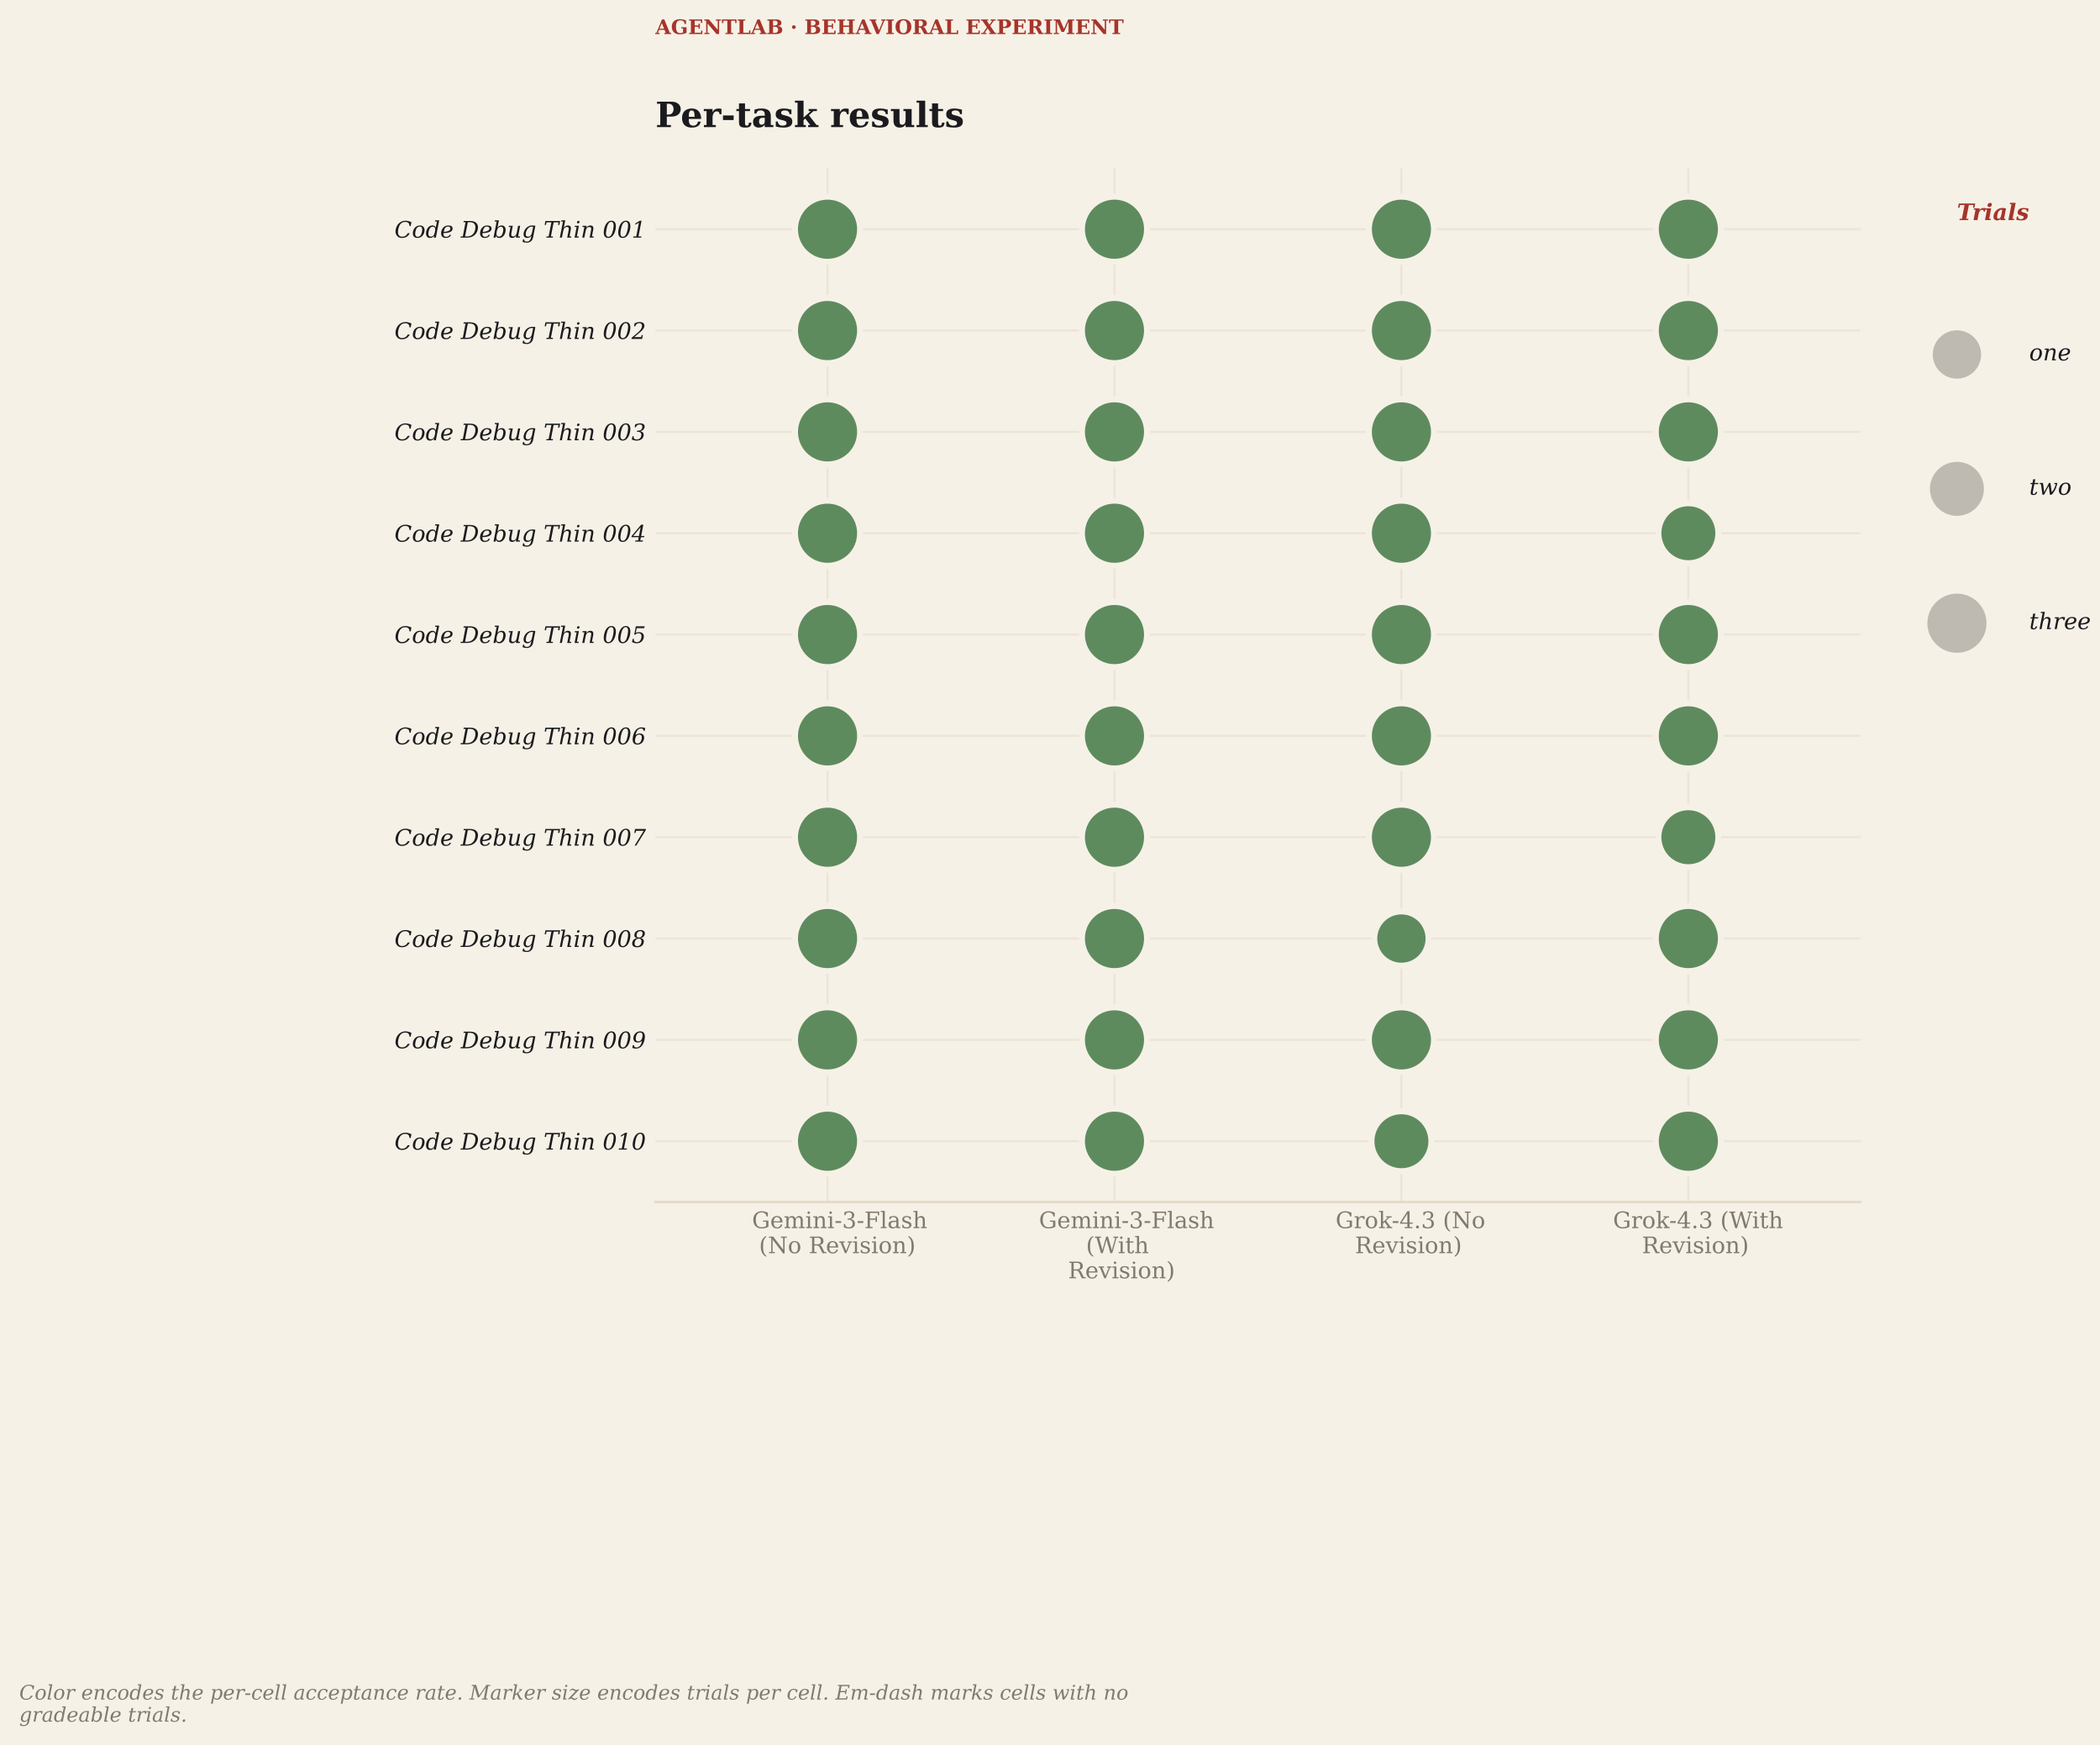
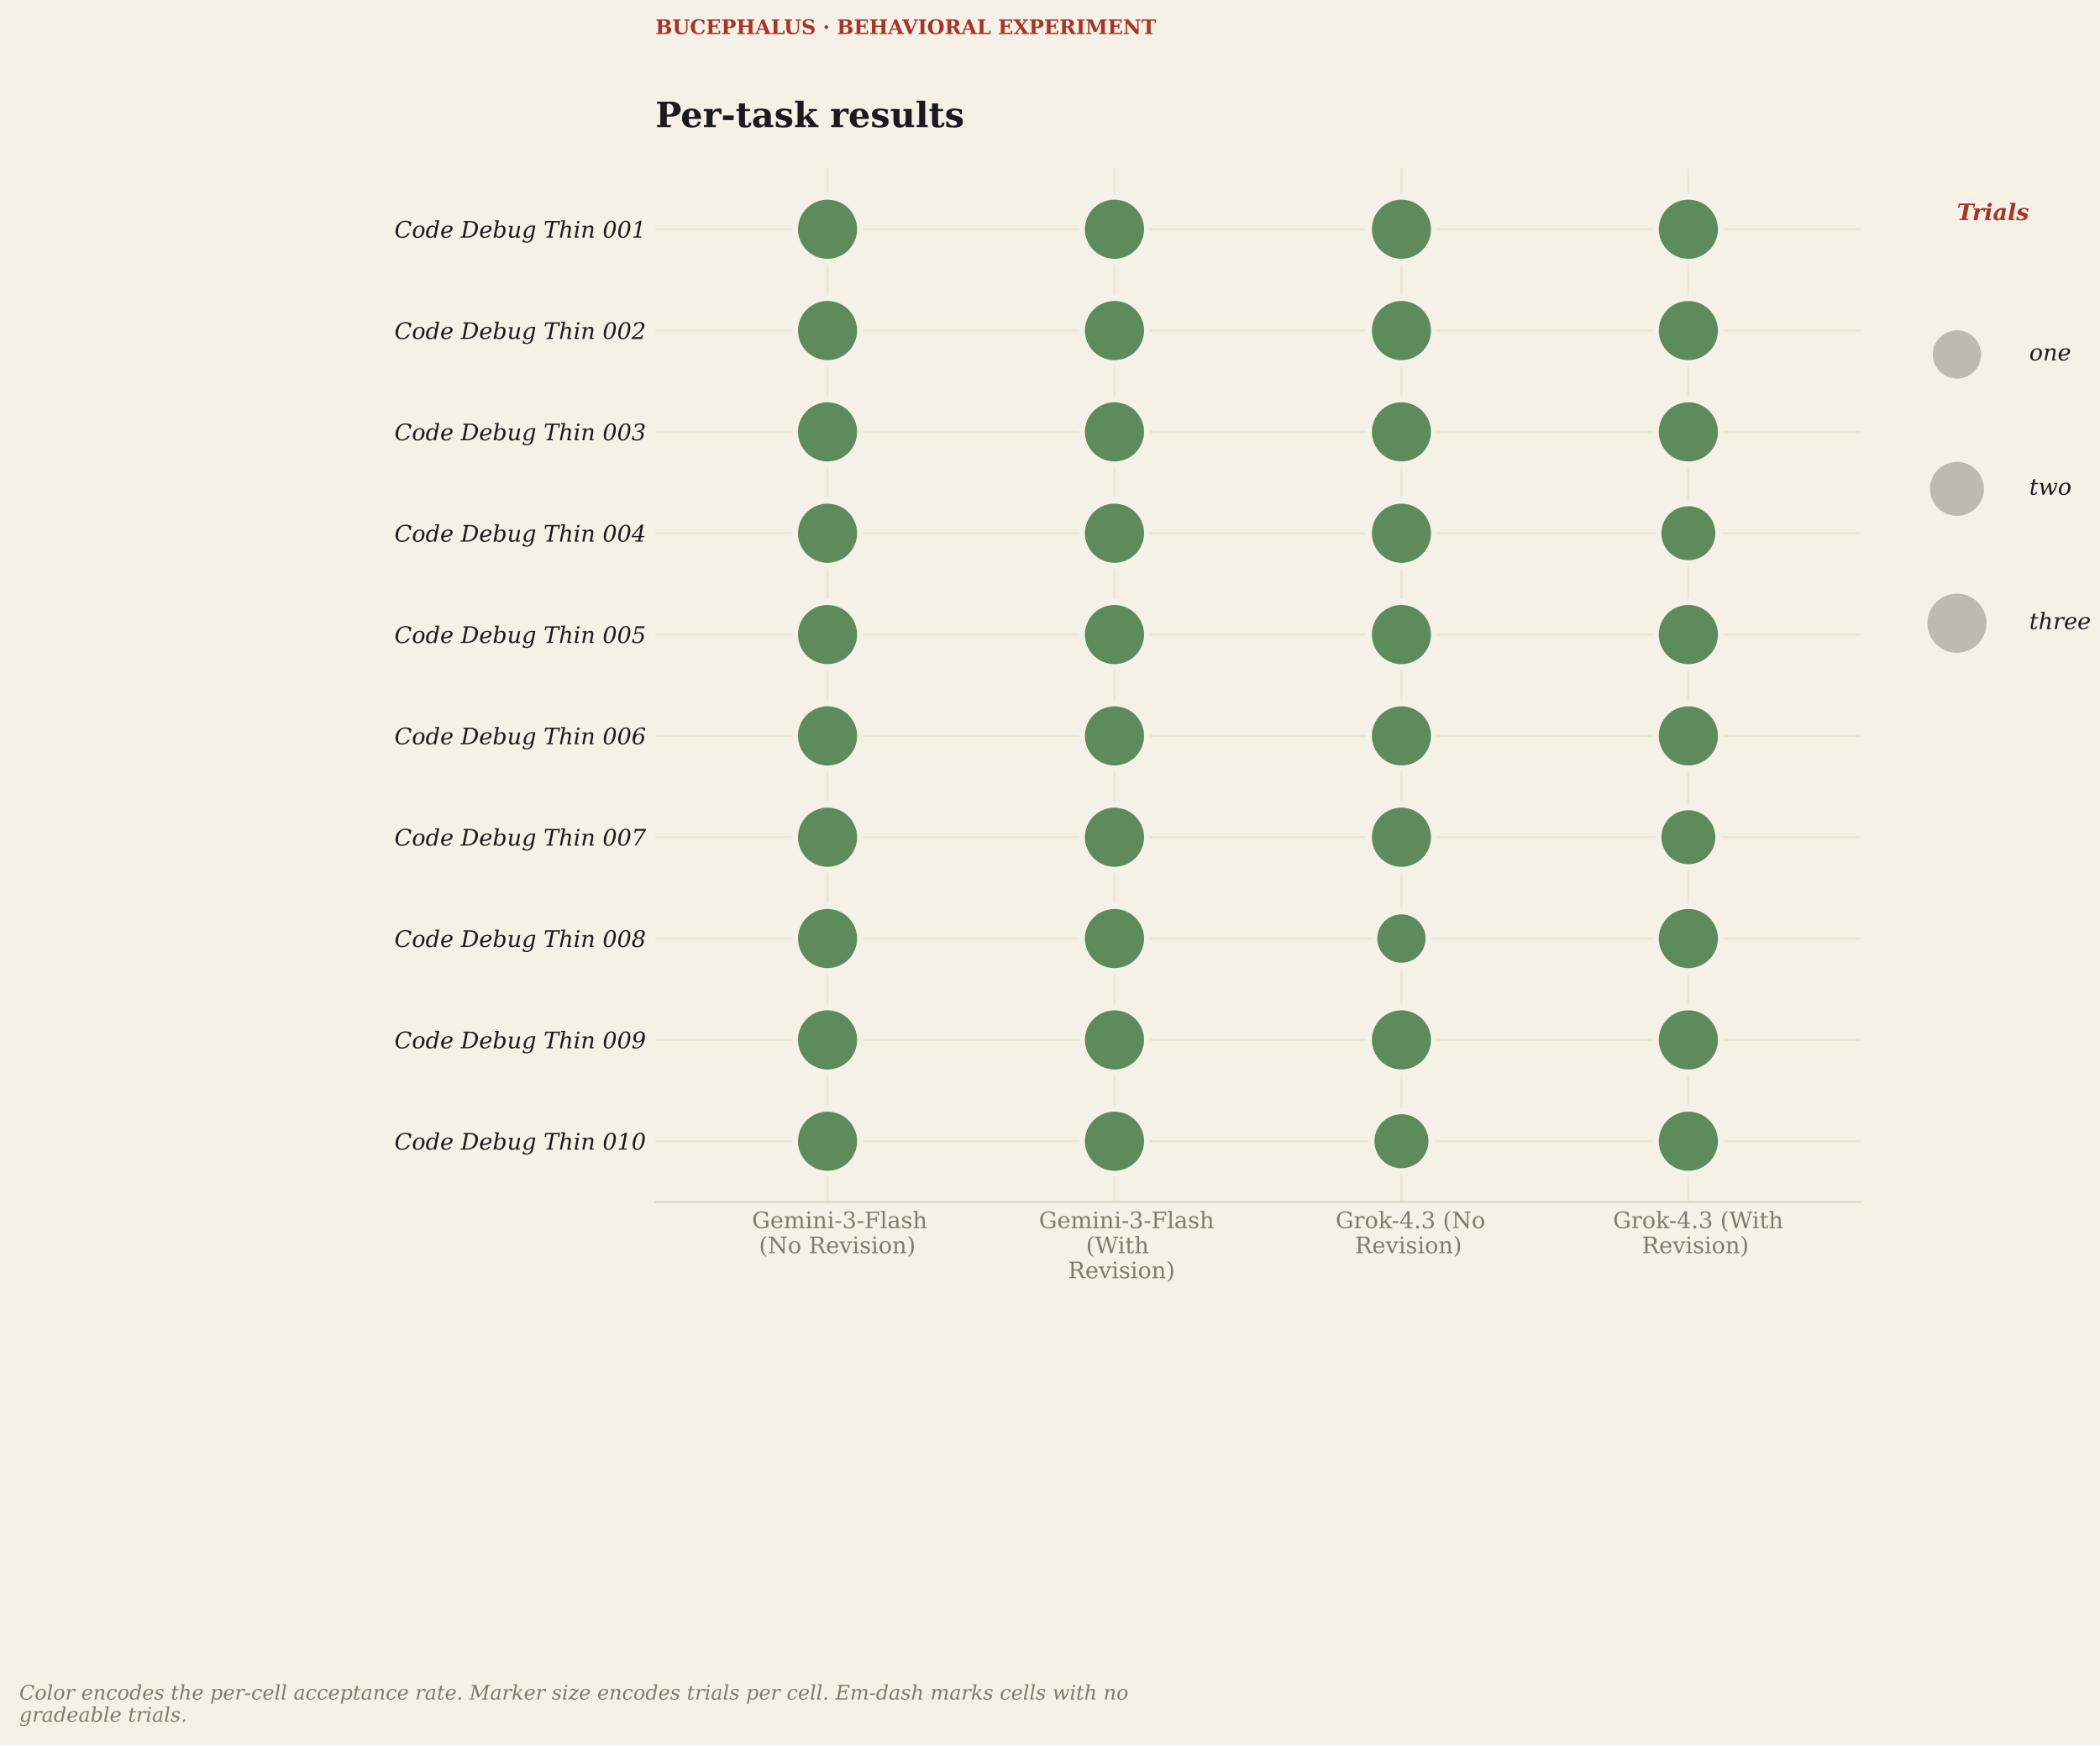
<svg xmlns="http://www.w3.org/2000/svg" xmlns:xlink="http://www.w3.org/1999/xlink" width="784.394pt" height="651.73pt" viewBox="0 0 784.394 651.73" version="1.1">
  <defs>
    <style type="text/css">*{stroke-linejoin: round; stroke-linecap: butt}</style>
  </defs>
  <g id="figure_1">
    <g id="patch_1">
      <path d="M 0 651.73  L 784.394 651.73  L 784.394 0  L 0 0  z " style="fill: #f6f1e6" />
    </g>
    <g id="axes_1">
      <g id="patch_2">
        <path d="M 244.8 448.857  L 694.944 448.857  L 694.944 62.894  L 244.8 62.894  z " style="fill: #f6f1e6" />
      </g>
      <g id="matplotlib.axis_1">
        <g id="xtick_1">
          <g id="line2d_1">
            <path d="M 309.106 448.857  L 309.106 62.894  " clip-path="url(#p4c9164646b)" style="fill: none; stroke: #e3dbc9; stroke-opacity: 0.5; stroke-width: 0.8; stroke-linecap: square" />
          </g>
          <g id="text_1">
            <text style="fill: #807a6f; font: 8.5px 'Charter', 'Georgia', 'DejaVu Serif'" transform="translate(280.8889 458.6109)">Gemini-3-Flash</text>
            <text style="fill: #807a6f; font: 8.5px 'Charter', 'Georgia', 'DejaVu Serif'" transform="translate(283.498 467.9673)">(No Revision)</text>
          </g>
        </g>
        <g id="xtick_2">
          <g id="line2d_2">
            <path d="M 416.283 448.857  L 416.283 62.894  " clip-path="url(#p4c9164646b)" style="fill: none; stroke: #e3dbc9; stroke-opacity: 0.5; stroke-width: 0.8; stroke-linecap: square" />
          </g>
          <g id="text_2">
            <text style="fill: #807a6f; font: 8.5px 'Charter', 'Georgia', 'DejaVu Serif'" transform="translate(388.0661 458.6109)">Gemini-3-Flash</text>
            <text style="fill: #807a6f; font: 8.5px 'Charter', 'Georgia', 'DejaVu Serif'" transform="translate(405.6345 467.9673)">(With</text>
            <text style="fill: #807a6f; font: 8.5px 'Charter', 'Georgia', 'DejaVu Serif'" transform="translate(398.9494 477.3237)">Revision)</text>
          </g>
        </g>
        <g id="xtick_3">
          <g id="line2d_3">
            <path d="M 523.461 448.857  L 523.461 62.894  " clip-path="url(#p4c9164646b)" style="fill: none; stroke: #e3dbc9; stroke-opacity: 0.5; stroke-width: 0.8; stroke-linecap: square" />
          </g>
          <g id="text_3">
            <text style="fill: #807a6f; font: 8.5px 'Charter', 'Georgia', 'DejaVu Serif'" transform="translate(498.863 458.6109)">Grok-4.3 (No</text>
            <text style="fill: #807a6f; font: 8.5px 'Charter', 'Georgia', 'DejaVu Serif'" transform="translate(506.1265 467.9673)">Revision)</text>
          </g>
        </g>
        <g id="xtick_4">
          <g id="line2d_4">
            <path d="M 630.638 448.857  L 630.638 62.894  " clip-path="url(#p4c9164646b)" style="fill: none; stroke: #e3dbc9; stroke-opacity: 0.5; stroke-width: 0.8; stroke-linecap: square" />
          </g>
          <g id="text_4">
            <text style="fill: #807a6f; font: 8.5px 'Charter', 'Georgia', 'DejaVu Serif'" transform="translate(602.4848 458.6109)">Grok-4.3 (With</text>
            <text style="fill: #807a6f; font: 8.5px 'Charter', 'Georgia', 'DejaVu Serif'" transform="translate(613.3037 467.9673)">Revision)</text>
          </g>
        </g>
      </g>
      <g id="matplotlib.axis_2">
        <g id="ytick_1">
          <g id="line2d_5">
            <path d="M 244.8 85.597  L 694.944 85.597  " clip-path="url(#p4c9164646b)" style="fill: none; stroke: #e3dbc9; stroke-opacity: 0.5; stroke-width: 0.8; stroke-linecap: square" />
          </g>
          <g id="text_5">
            <text style="fill: #1b1b1f; font: italic 8.5px 'Charter', 'Georgia', 'DejaVu Serif'; text-anchor: end" x="241.3" y="88.724" transform="rotate(-0 241.3 88.72436)">Code Debug Thin 001</text>
          </g>
        </g>
        <g id="ytick_2">
          <g id="line2d_6">
            <path d="M 244.8 123.437  L 694.944 123.437  " clip-path="url(#p4c9164646b)" style="fill: none; stroke: #e3dbc9; stroke-opacity: 0.5; stroke-width: 0.8; stroke-linecap: square" />
          </g>
          <g id="text_6">
            <text style="fill: #1b1b1f; font: italic 8.5px 'Charter', 'Georgia', 'DejaVu Serif'; text-anchor: end" x="241.3" y="126.564" transform="rotate(-0 241.3 126.5639)">Code Debug Thin 002</text>
          </g>
        </g>
        <g id="ytick_3">
          <g id="line2d_7">
            <path d="M 244.8 161.276  L 694.944 161.276  " clip-path="url(#p4c9164646b)" style="fill: none; stroke: #e3dbc9; stroke-opacity: 0.5; stroke-width: 0.8; stroke-linecap: square" />
          </g>
          <g id="text_7">
            <text style="fill: #1b1b1f; font: italic 8.5px 'Charter', 'Georgia', 'DejaVu Serif'; text-anchor: end" x="241.3" y="164.403" transform="rotate(-0 241.3 164.4034)">Code Debug Thin 003</text>
          </g>
        </g>
        <g id="ytick_4">
          <g id="line2d_8">
            <path d="M 244.8 199.116  L 694.944 199.116  " clip-path="url(#p4c9164646b)" style="fill: none; stroke: #e3dbc9; stroke-opacity: 0.5; stroke-width: 0.8; stroke-linecap: square" />
          </g>
          <g id="text_8">
            <text style="fill: #1b1b1f; font: italic 8.5px 'Charter', 'Georgia', 'DejaVu Serif'; text-anchor: end" x="241.3" y="202.243" transform="rotate(-0 241.3 202.243)">Code Debug Thin 004</text>
          </g>
        </g>
        <g id="ytick_5">
          <g id="line2d_9">
            <path d="M 244.8 236.955  L 694.944 236.955  " clip-path="url(#p4c9164646b)" style="fill: none; stroke: #e3dbc9; stroke-opacity: 0.5; stroke-width: 0.8; stroke-linecap: square" />
          </g>
          <g id="text_9">
            <text style="fill: #1b1b1f; font: italic 8.5px 'Charter', 'Georgia', 'DejaVu Serif'; text-anchor: end" x="241.3" y="240.082" transform="rotate(-0 241.3 240.0825)">Code Debug Thin 005</text>
          </g>
        </g>
        <g id="ytick_6">
          <g id="line2d_10">
            <path d="M 244.8 274.795  L 694.944 274.795  " clip-path="url(#p4c9164646b)" style="fill: none; stroke: #e3dbc9; stroke-opacity: 0.5; stroke-width: 0.8; stroke-linecap: square" />
          </g>
          <g id="text_10">
            <text style="fill: #1b1b1f; font: italic 8.5px 'Charter', 'Georgia', 'DejaVu Serif'; text-anchor: end" x="241.3" y="277.922" transform="rotate(-0 241.3 277.922)">Code Debug Thin 006</text>
          </g>
        </g>
        <g id="ytick_7">
          <g id="line2d_11">
            <path d="M 244.8 312.634  L 694.944 312.634  " clip-path="url(#p4c9164646b)" style="fill: none; stroke: #e3dbc9; stroke-opacity: 0.5; stroke-width: 0.8; stroke-linecap: square" />
          </g>
          <g id="text_11">
            <text style="fill: #1b1b1f; font: italic 8.5px 'Charter', 'Georgia', 'DejaVu Serif'; text-anchor: end" x="241.3" y="315.762" transform="rotate(-0 241.3 315.7615)">Code Debug Thin 007</text>
          </g>
        </g>
        <g id="ytick_8">
          <g id="line2d_12">
            <path d="M 244.8 350.474  L 694.944 350.474  " clip-path="url(#p4c9164646b)" style="fill: none; stroke: #e3dbc9; stroke-opacity: 0.5; stroke-width: 0.8; stroke-linecap: square" />
          </g>
          <g id="text_12">
            <text style="fill: #1b1b1f; font: italic 8.5px 'Charter', 'Georgia', 'DejaVu Serif'; text-anchor: end" x="241.3" y="353.601" transform="rotate(-0 241.3 353.6011)">Code Debug Thin 008</text>
          </g>
        </g>
        <g id="ytick_9">
          <g id="line2d_13">
            <path d="M 244.8 388.314  L 694.944 388.314  " clip-path="url(#p4c9164646b)" style="fill: none; stroke: #e3dbc9; stroke-opacity: 0.5; stroke-width: 0.8; stroke-linecap: square" />
          </g>
          <g id="text_13">
            <text style="fill: #1b1b1f; font: italic 8.5px 'Charter', 'Georgia', 'DejaVu Serif'; text-anchor: end" x="241.3" y="391.441" transform="rotate(-0 241.3 391.4406)">Code Debug Thin 009</text>
          </g>
        </g>
        <g id="ytick_10">
          <g id="line2d_14">
            <path d="M 244.8 426.153  L 694.944 426.153  " clip-path="url(#p4c9164646b)" style="fill: none; stroke: #e3dbc9; stroke-opacity: 0.5; stroke-width: 0.8; stroke-linecap: square" />
          </g>
          <g id="text_14">
            <text style="fill: #1b1b1f; font: italic 8.5px 'Charter', 'Georgia', 'DejaVu Serif'; text-anchor: end" x="241.3" y="429.28" transform="rotate(-0 241.3 429.2801)">Code Debug Thin 010</text>
          </g>
        </g>
      </g>
      <g id="PathCollection_1">
        <defs>
          <path id="m253602fe2c" d="M 0 10.124  C 2.685 10.124 5.26 9.057 7.159 7.159  C 9.057 5.26 10.124 2.685 10.124 0  C 10.124 -2.685 9.057 -5.26 7.159 -7.159  C 5.26 -9.057 2.685 -10.124 0 -10.124  C -2.685 -10.124 -5.26 -9.057 -7.159 -7.159  C -9.057 -5.26 -10.124 -2.685 -10.124 0  C -10.124 2.685 -9.057 5.26 -7.159 7.159  C -5.26 9.057 -2.685 10.124 0 10.124  z " style="stroke: #f6f1e6; stroke-width: 2.2" />
        </defs>
        <g>
          <use xlink:href="#m253602fe2c" x="730.956" y="132.367" style="fill: #bfbab1; stroke: #f6f1e6; stroke-width: 2.2" />
        </g>
      </g>
      <g id="PathCollection_2">
        <defs>
          <path id="mf76b3f1185" d="M 0 11.18  C 2.965 11.18 5.809 10.002 7.906 7.906  C 10.002 5.809 11.18 2.965 11.18 0  C 11.18 -2.965 10.002 -5.809 7.906 -7.906  C 5.809 -10.002 2.965 -11.18 0 -11.18  C -2.965 -11.18 -5.809 -10.002 -7.906 -7.906  C -10.002 -5.809 -11.18 -2.965 -11.18 0  C -11.18 2.965 -10.002 5.809 -7.906 7.906  C -5.809 10.002 -2.965 11.18 0 11.18  z " style="stroke: #f6f1e6; stroke-width: 2.2" />
        </defs>
        <g>
          <use xlink:href="#mf76b3f1185" x="730.956" y="182.542" style="fill: #bfbab1; stroke: #f6f1e6; stroke-width: 2.2" />
        </g>
      </g>
      <g id="PathCollection_3">
        <defs>
          <path id="ma8b6939beb" d="M 0 12.145  C 3.221 12.145 6.31 10.865 8.588 8.588  C 10.865 6.31 12.145 3.221 12.145 0  C 12.145 -3.221 10.865 -6.31 8.588 -8.588  C 6.31 -10.865 3.221 -12.145 0 -12.145  C -3.221 -12.145 -6.31 -10.865 -8.588 -8.588  C -10.865 -6.31 -12.145 -3.221 -12.145 0  C -12.145 3.221 -10.865 6.31 -8.588 8.588  C -6.31 10.865 -3.221 12.145 0 12.145  z " style="stroke: #f6f1e6; stroke-width: 2.2" />
        </defs>
        <g>
          <use xlink:href="#ma8b6939beb" x="730.956" y="232.717" style="fill: #bfbab1; stroke: #f6f1e6; stroke-width: 2.2" />
        </g>
      </g>
      <g id="patch_3">
        <path d="M 244.8 448.857  L 694.944 448.857  " style="fill: none; stroke: #e3dbc9; stroke-width: 0.9; stroke-linejoin: miter; stroke-linecap: square" />
      </g>
      <g id="text_15">
        <text style="fill: #1b1b1f; font: 700 8.5px 'Charter', 'Iowan Old Style', 'Hoefler Text', 'Georgia', 'DejaVu Serif'; text-anchor: middle" x="309.106" y="87.799" transform="rotate(-0 309.1063 87.79866)">6/3</text>
      </g>
      <g id="text_16">
        <text style="fill: #1b1b1f; font: 700 8.5px 'Charter', 'Iowan Old Style', 'Hoefler Text', 'Georgia', 'DejaVu Serif'; text-anchor: middle" x="416.283" y="87.799" transform="rotate(-0 416.2834 87.79866)">4/3</text>
      </g>
      <g id="text_17">
        <text style="fill: #1b1b1f; font: 700 8.5px 'Charter', 'Iowan Old Style', 'Hoefler Text', 'Georgia', 'DejaVu Serif'; text-anchor: middle" x="523.461" y="87.799" transform="rotate(-0 523.4606 87.79866)">6/3</text>
      </g>
      <g id="text_18">
        <text style="fill: #1b1b1f; font: 700 8.5px 'Charter', 'Iowan Old Style', 'Hoefler Text', 'Georgia', 'DejaVu Serif'; text-anchor: middle" x="630.638" y="87.799" transform="rotate(-0 630.6377 87.79866)">6/3</text>
      </g>
      <g id="text_19">
        <text style="fill: #1b1b1f; font: 700 8.5px 'Charter', 'Iowan Old Style', 'Hoefler Text', 'Georgia', 'DejaVu Serif'; text-anchor: middle" x="309.106" y="125.638" transform="rotate(-0 309.1063 125.6382)">6/3</text>
      </g>
      <g id="text_20">
        <text style="fill: #1b1b1f; font: 700 8.5px 'Charter', 'Iowan Old Style', 'Hoefler Text', 'Georgia', 'DejaVu Serif'; text-anchor: middle" x="416.283" y="125.638" transform="rotate(-0 416.2834 125.6382)">6/3</text>
      </g>
      <g id="text_21">
        <text style="fill: #1b1b1f; font: 700 8.5px 'Charter', 'Iowan Old Style', 'Hoefler Text', 'Georgia', 'DejaVu Serif'; text-anchor: middle" x="523.461" y="125.638" transform="rotate(-0 523.4606 125.6382)">6/3</text>
      </g>
      <g id="text_22">
        <text style="fill: #1b1b1f; font: 700 8.5px 'Charter', 'Iowan Old Style', 'Hoefler Text', 'Georgia', 'DejaVu Serif'; text-anchor: middle" x="630.638" y="125.638" transform="rotate(-0 630.6377 125.6382)">6/3</text>
      </g>
      <g id="text_23">
        <text style="fill: #1b1b1f; font: 700 8.5px 'Charter', 'Iowan Old Style', 'Hoefler Text', 'Georgia', 'DejaVu Serif'; text-anchor: middle" x="309.106" y="163.478" transform="rotate(-0 309.1063 163.4777)">6/3</text>
      </g>
      <g id="text_24">
        <text style="fill: #1b1b1f; font: 700 8.5px 'Charter', 'Iowan Old Style', 'Hoefler Text', 'Georgia', 'DejaVu Serif'; text-anchor: middle" x="416.283" y="163.478" transform="rotate(-0 416.2834 163.4777)">6/3</text>
      </g>
      <g id="text_25">
        <text style="fill: #1b1b1f; font: 700 8.5px 'Charter', 'Iowan Old Style', 'Hoefler Text', 'Georgia', 'DejaVu Serif'; text-anchor: middle" x="523.461" y="163.478" transform="rotate(-0 523.4606 163.4777)">6/3</text>
      </g>
      <g id="text_26">
        <text style="fill: #1b1b1f; font: 700 8.5px 'Charter', 'Iowan Old Style', 'Hoefler Text', 'Georgia', 'DejaVu Serif'; text-anchor: middle" x="630.638" y="163.478" transform="rotate(-0 630.6377 163.4777)">5/3</text>
      </g>
      <g id="text_27">
        <text style="fill: #1b1b1f; font: 700 8.5px 'Charter', 'Iowan Old Style', 'Hoefler Text', 'Georgia', 'DejaVu Serif'; text-anchor: middle" x="309.106" y="201.317" transform="rotate(-0 309.1063 201.3172)">6/3</text>
      </g>
      <g id="text_28">
        <text style="fill: #1b1b1f; font: 700 8.5px 'Charter', 'Iowan Old Style', 'Hoefler Text', 'Georgia', 'DejaVu Serif'; text-anchor: middle" x="416.283" y="201.317" transform="rotate(-0 416.2834 201.3172)">4/3</text>
      </g>
      <g id="text_29">
        <text style="fill: #1b1b1f; font: 700 8.5px 'Charter', 'Iowan Old Style', 'Hoefler Text', 'Georgia', 'DejaVu Serif'; text-anchor: middle" x="523.461" y="201.317" transform="rotate(-0 523.4606 201.3172)">6/3</text>
      </g>
      <g id="text_30">
        <text style="fill: #1b1b1f; font: 700 8.5px 'Charter', 'Iowan Old Style', 'Hoefler Text', 'Georgia', 'DejaVu Serif'; text-anchor: middle" x="630.638" y="201.317" transform="rotate(-0 630.6377 201.3172)">4/2</text>
      </g>
      <g id="text_31">
        <text style="fill: #1b1b1f; font: 700 8.5px 'Charter', 'Iowan Old Style', 'Hoefler Text', 'Georgia', 'DejaVu Serif'; text-anchor: middle" x="309.106" y="239.157" transform="rotate(-0 309.1063 239.1568)">6/3</text>
      </g>
      <g id="text_32">
        <text style="fill: #1b1b1f; font: 700 8.5px 'Charter', 'Iowan Old Style', 'Hoefler Text', 'Georgia', 'DejaVu Serif'; text-anchor: middle" x="416.283" y="239.157" transform="rotate(-0 416.2834 239.1568)">4/3</text>
      </g>
      <g id="text_33">
        <text style="fill: #1b1b1f; font: 700 8.5px 'Charter', 'Iowan Old Style', 'Hoefler Text', 'Georgia', 'DejaVu Serif'; text-anchor: middle" x="523.461" y="239.157" transform="rotate(-0 523.4606 239.1568)">6/3</text>
      </g>
      <g id="text_34">
        <text style="fill: #1b1b1f; font: 700 8.5px 'Charter', 'Iowan Old Style', 'Hoefler Text', 'Georgia', 'DejaVu Serif'; text-anchor: middle" x="630.638" y="239.157" transform="rotate(-0 630.6377 239.1568)">3/3</text>
      </g>
      <g id="text_35">
        <text style="fill: #1b1b1f; font: 700 8.5px 'Charter', 'Iowan Old Style', 'Hoefler Text', 'Georgia', 'DejaVu Serif'; text-anchor: middle" x="309.106" y="276.996" transform="rotate(-0 309.1063 276.9963)">6/3</text>
      </g>
      <g id="text_36">
        <text style="fill: #1b1b1f; font: 700 8.5px 'Charter', 'Iowan Old Style', 'Hoefler Text', 'Georgia', 'DejaVu Serif'; text-anchor: middle" x="416.283" y="276.996" transform="rotate(-0 416.2834 276.9963)">4/3</text>
      </g>
      <g id="text_37">
        <text style="fill: #1b1b1f; font: 700 8.5px 'Charter', 'Iowan Old Style', 'Hoefler Text', 'Georgia', 'DejaVu Serif'; text-anchor: middle" x="523.461" y="276.996" transform="rotate(-0 523.4606 276.9963)">6/3</text>
      </g>
      <g id="text_38">
        <text style="fill: #1b1b1f; font: 700 8.5px 'Charter', 'Iowan Old Style', 'Hoefler Text', 'Georgia', 'DejaVu Serif'; text-anchor: middle" x="630.638" y="276.996" transform="rotate(-0 630.6377 276.9963)">6/3</text>
      </g>
      <g id="text_39">
        <text style="fill: #1b1b1f; font: 700 8.5px 'Charter', 'Iowan Old Style', 'Hoefler Text', 'Georgia', 'DejaVu Serif'; text-anchor: middle" x="309.106" y="314.836" transform="rotate(-0 309.1063 314.8358)">6/3</text>
      </g>
      <g id="text_40">
        <text style="fill: #1b1b1f; font: 700 8.5px 'Charter', 'Iowan Old Style', 'Hoefler Text', 'Georgia', 'DejaVu Serif'; text-anchor: middle" x="416.283" y="314.836" transform="rotate(-0 416.2834 314.8358)">6/3</text>
      </g>
      <g id="text_41">
        <text style="fill: #1b1b1f; font: 700 8.5px 'Charter', 'Iowan Old Style', 'Hoefler Text', 'Georgia', 'DejaVu Serif'; text-anchor: middle" x="523.461" y="314.836" transform="rotate(-0 523.4606 314.8358)">6/3</text>
      </g>
      <g id="text_42">
        <text style="fill: #1b1b1f; font: 700 8.5px 'Charter', 'Iowan Old Style', 'Hoefler Text', 'Georgia', 'DejaVu Serif'; text-anchor: middle" x="630.638" y="314.836" transform="rotate(-0 630.6377 314.8358)">4/2</text>
      </g>
      <g id="text_43">
        <text style="fill: #1b1b1f; font: 700 8.5px 'Charter', 'Iowan Old Style', 'Hoefler Text', 'Georgia', 'DejaVu Serif'; text-anchor: middle" x="309.106" y="352.675" transform="rotate(-0 309.1063 352.6754)">6/3</text>
      </g>
      <g id="text_44">
        <text style="fill: #1b1b1f; font: 700 8.5px 'Charter', 'Iowan Old Style', 'Hoefler Text', 'Georgia', 'DejaVu Serif'; text-anchor: middle" x="416.283" y="352.675" transform="rotate(-0 416.2834 352.6754)">6/3</text>
      </g>
      <g id="text_45">
        <text style="fill: #1b1b1f; font: 700 8.5px 'Charter', 'Iowan Old Style', 'Hoefler Text', 'Georgia', 'DejaVu Serif'; text-anchor: middle" x="523.461" y="352.675" transform="rotate(-0 523.4606 352.6754)">2/1</text>
      </g>
      <g id="text_46">
        <text style="fill: #1b1b1f; font: 700 8.5px 'Charter', 'Iowan Old Style', 'Hoefler Text', 'Georgia', 'DejaVu Serif'; text-anchor: middle" x="630.638" y="352.675" transform="rotate(-0 630.6377 352.6754)">6/3</text>
      </g>
      <g id="text_47">
        <text style="fill: #1b1b1f; font: 700 8.5px 'Charter', 'Iowan Old Style', 'Hoefler Text', 'Georgia', 'DejaVu Serif'; text-anchor: middle" x="309.106" y="390.515" transform="rotate(-0 309.1063 390.5149)">5/3</text>
      </g>
      <g id="text_48">
        <text style="fill: #1b1b1f; font: 700 8.5px 'Charter', 'Iowan Old Style', 'Hoefler Text', 'Georgia', 'DejaVu Serif'; text-anchor: middle" x="416.283" y="390.515" transform="rotate(-0 416.2834 390.5149)">5/3</text>
      </g>
      <g id="text_49">
        <text style="fill: #1b1b1f; font: 700 8.5px 'Charter', 'Iowan Old Style', 'Hoefler Text', 'Georgia', 'DejaVu Serif'; text-anchor: middle" x="523.461" y="390.515" transform="rotate(-0 523.4606 390.5149)">6/3</text>
      </g>
      <g id="text_50">
        <text style="fill: #1b1b1f; font: 700 8.5px 'Charter', 'Iowan Old Style', 'Hoefler Text', 'Georgia', 'DejaVu Serif'; text-anchor: middle" x="630.638" y="390.515" transform="rotate(-0 630.6377 390.5149)">6/3</text>
      </g>
      <g id="text_51">
        <text style="fill: #1b1b1f; font: 700 8.5px 'Charter', 'Iowan Old Style', 'Hoefler Text', 'Georgia', 'DejaVu Serif'; text-anchor: middle" x="309.106" y="428.354" transform="rotate(-0 309.1063 428.3544)">6/3</text>
      </g>
      <g id="text_52">
        <text style="fill: #1b1b1f; font: 700 8.5px 'Charter', 'Iowan Old Style', 'Hoefler Text', 'Georgia', 'DejaVu Serif'; text-anchor: middle" x="416.283" y="428.354" transform="rotate(-0 416.2834 428.3544)">5/3</text>
      </g>
      <g id="text_53">
        <text style="fill: #1b1b1f; font: 700 8.5px 'Charter', 'Iowan Old Style', 'Hoefler Text', 'Georgia', 'DejaVu Serif'; text-anchor: middle" x="523.461" y="428.354" transform="rotate(-0 523.4606 428.3544)">4/2</text>
      </g>
      <g id="text_54">
        <text style="fill: #1b1b1f; font: 700 8.5px 'Charter', 'Iowan Old Style', 'Hoefler Text', 'Georgia', 'DejaVu Serif'; text-anchor: middle" x="630.638" y="428.354" transform="rotate(-0 630.6377 428.3544)">6/3</text>
      </g>
      <g id="text_55">
        <text style="fill: #a6342b; font: italic 700 8.5px 'Charter', 'Iowan Old Style', 'Hoefler Text', 'Georgia', 'DejaVu Serif'; text-anchor: start" x="730.956" y="82.192" transform="rotate(-0 730.9555 82.19173)">Trials</text>
      </g>
      <g id="text_56">
        <text style="fill: #1b1b1f; font: italic 8.5px 'Charter', 'Georgia', 'DejaVu Serif'; text-anchor: start" x="757.964" y="134.568" transform="rotate(-0 757.9642 134.5683)">one</text>
      </g>
      <g id="text_57">
        <text style="fill: #1b1b1f; font: italic 8.5px 'Charter', 'Georgia', 'DejaVu Serif'; text-anchor: start" x="757.964" y="184.744" transform="rotate(-0 757.9642 184.7435)">two</text>
      </g>
      <g id="text_58">
        <text style="fill: #1b1b1f; font: italic 8.5px 'Charter', 'Georgia', 'DejaVu Serif'; text-anchor: start" x="757.964" y="234.919" transform="rotate(-0 757.9642 234.9188)">three</text>
      </g>
      <g id="text_59">
-         <text style="fill: #a6342b; font: 700 7.5px 'Charter', 'Iowan Old Style', 'Hoefler Text', 'Georgia', 'DejaVu Serif'; text-anchor: start" x="244.8" y="12.718" transform="rotate(-0 244.8 12.71836)">AGENTLAB · BEHAVIORAL EXPERIMENT</text>
+         <text style="fill: #a6342b; font: 700 7.5px 'Charter', 'Iowan Old Style', 'Hoefler Text', 'Georgia', 'DejaVu Serif'; text-anchor: start" x="244.8" y="12.718" transform="rotate(-0 244.8 12.71836)">BUCEPHALUS · BEHAVIORAL EXPERIMENT</text>
      </g>
      <g id="text_60">
        <text style="fill: #1b1b1f; font: 700 13px 'Charter', 'Iowan Old Style', 'Hoefler Text', 'Georgia', 'DejaVu Serif'; text-anchor: start" x="244.8" y="47.455" transform="rotate(-0 244.8 47.45505)">Per-task results</text>
      </g>
      <g id="PathCollection_4">
        <defs>
          <path id="m2fd45dfbfb" d="M 0 12.145  C 3.221 12.145 6.31 10.865 8.588 8.588  C 10.865 6.31 12.145 3.221 12.145 0  C 12.145 -3.221 10.865 -6.31 8.588 -8.588  C 6.31 -10.865 3.221 -12.145 0 -12.145  C -3.221 -12.145 -6.31 -10.865 -8.588 -8.588  C -10.865 -6.31 -12.145 -3.221 -12.145 0  C -12.145 3.221 -10.865 6.31 -8.588 8.588  C -6.31 10.865 -3.221 12.145 0 12.145  z " style="stroke: #f6f1e6; stroke-width: 2.2" />
        </defs>
        <g clip-path="url(#p4c9164646b)">
          <use xlink:href="#m2fd45dfbfb" x="309.106" y="85.597" style="fill: #5e8b5e; stroke: #f6f1e6; stroke-width: 2.2" />
        </g>
      </g>
      <g id="PathCollection_5">
        <g clip-path="url(#p4c9164646b)">
          <use xlink:href="#m2fd45dfbfb" x="416.283" y="85.597" style="fill: #5e8b5e; stroke: #f6f1e6; stroke-width: 2.2" />
        </g>
      </g>
      <g id="PathCollection_6">
        <g clip-path="url(#p4c9164646b)">
          <use xlink:href="#m2fd45dfbfb" x="523.461" y="85.597" style="fill: #5e8b5e; stroke: #f6f1e6; stroke-width: 2.2" />
        </g>
      </g>
      <g id="PathCollection_7">
        <g clip-path="url(#p4c9164646b)">
          <use xlink:href="#m2fd45dfbfb" x="630.638" y="85.597" style="fill: #5e8b5e; stroke: #f6f1e6; stroke-width: 2.2" />
        </g>
      </g>
      <g id="PathCollection_8">
        <g clip-path="url(#p4c9164646b)">
          <use xlink:href="#m2fd45dfbfb" x="309.106" y="123.437" style="fill: #5e8b5e; stroke: #f6f1e6; stroke-width: 2.2" />
        </g>
      </g>
      <g id="PathCollection_9">
        <g clip-path="url(#p4c9164646b)">
          <use xlink:href="#m2fd45dfbfb" x="416.283" y="123.437" style="fill: #5e8b5e; stroke: #f6f1e6; stroke-width: 2.2" />
        </g>
      </g>
      <g id="PathCollection_10">
        <g clip-path="url(#p4c9164646b)">
          <use xlink:href="#m2fd45dfbfb" x="523.461" y="123.437" style="fill: #5e8b5e; stroke: #f6f1e6; stroke-width: 2.2" />
        </g>
      </g>
      <g id="PathCollection_11">
        <g clip-path="url(#p4c9164646b)">
          <use xlink:href="#m2fd45dfbfb" x="630.638" y="123.437" style="fill: #5e8b5e; stroke: #f6f1e6; stroke-width: 2.2" />
        </g>
      </g>
      <g id="PathCollection_12">
        <g clip-path="url(#p4c9164646b)">
          <use xlink:href="#m2fd45dfbfb" x="309.106" y="161.276" style="fill: #5e8b5e; stroke: #f6f1e6; stroke-width: 2.2" />
        </g>
      </g>
      <g id="PathCollection_13">
        <g clip-path="url(#p4c9164646b)">
          <use xlink:href="#m2fd45dfbfb" x="416.283" y="161.276" style="fill: #5e8b5e; stroke: #f6f1e6; stroke-width: 2.2" />
        </g>
      </g>
      <g id="PathCollection_14">
        <g clip-path="url(#p4c9164646b)">
          <use xlink:href="#m2fd45dfbfb" x="523.461" y="161.276" style="fill: #5e8b5e; stroke: #f6f1e6; stroke-width: 2.2" />
        </g>
      </g>
      <g id="PathCollection_15">
        <g clip-path="url(#p4c9164646b)">
          <use xlink:href="#m2fd45dfbfb" x="630.638" y="161.276" style="fill: #5e8b5e; stroke: #f6f1e6; stroke-width: 2.2" />
        </g>
      </g>
      <g id="PathCollection_16">
        <g clip-path="url(#p4c9164646b)">
          <use xlink:href="#m2fd45dfbfb" x="309.106" y="199.116" style="fill: #5e8b5e; stroke: #f6f1e6; stroke-width: 2.2" />
        </g>
      </g>
      <g id="PathCollection_17">
        <g clip-path="url(#p4c9164646b)">
          <use xlink:href="#m2fd45dfbfb" x="416.283" y="199.116" style="fill: #5e8b5e; stroke: #f6f1e6; stroke-width: 2.2" />
        </g>
      </g>
      <g id="PathCollection_18">
        <g clip-path="url(#p4c9164646b)">
          <use xlink:href="#m2fd45dfbfb" x="523.461" y="199.116" style="fill: #5e8b5e; stroke: #f6f1e6; stroke-width: 2.2" />
        </g>
      </g>
      <g id="PathCollection_19">
        <defs>
          <path id="mb71f010780" d="M 0 11.18  C 2.965 11.18 5.809 10.002 7.906 7.906  C 10.002 5.809 11.18 2.965 11.18 0  C 11.18 -2.965 10.002 -5.809 7.906 -7.906  C 5.809 -10.002 2.965 -11.18 0 -11.18  C -2.965 -11.18 -5.809 -10.002 -7.906 -7.906  C -10.002 -5.809 -11.18 -2.965 -11.18 0  C -11.18 2.965 -10.002 5.809 -7.906 7.906  C -5.809 10.002 -2.965 11.18 0 11.18  z " style="stroke: #f6f1e6; stroke-width: 2.2" />
        </defs>
        <g clip-path="url(#p4c9164646b)">
          <use xlink:href="#mb71f010780" x="630.638" y="199.116" style="fill: #5e8b5e; stroke: #f6f1e6; stroke-width: 2.2" />
        </g>
      </g>
      <g id="PathCollection_20">
        <g clip-path="url(#p4c9164646b)">
          <use xlink:href="#m2fd45dfbfb" x="309.106" y="236.955" style="fill: #5e8b5e; stroke: #f6f1e6; stroke-width: 2.2" />
        </g>
      </g>
      <g id="PathCollection_21">
        <g clip-path="url(#p4c9164646b)">
          <use xlink:href="#m2fd45dfbfb" x="416.283" y="236.955" style="fill: #5e8b5e; stroke: #f6f1e6; stroke-width: 2.2" />
        </g>
      </g>
      <g id="PathCollection_22">
        <g clip-path="url(#p4c9164646b)">
          <use xlink:href="#m2fd45dfbfb" x="523.461" y="236.955" style="fill: #5e8b5e; stroke: #f6f1e6; stroke-width: 2.2" />
        </g>
      </g>
      <g id="PathCollection_23">
        <g clip-path="url(#p4c9164646b)">
          <use xlink:href="#m2fd45dfbfb" x="630.638" y="236.955" style="fill: #5e8b5e; stroke: #f6f1e6; stroke-width: 2.2" />
        </g>
      </g>
      <g id="PathCollection_24">
        <g clip-path="url(#p4c9164646b)">
          <use xlink:href="#m2fd45dfbfb" x="309.106" y="274.795" style="fill: #5e8b5e; stroke: #f6f1e6; stroke-width: 2.2" />
        </g>
      </g>
      <g id="PathCollection_25">
        <g clip-path="url(#p4c9164646b)">
          <use xlink:href="#m2fd45dfbfb" x="416.283" y="274.795" style="fill: #5e8b5e; stroke: #f6f1e6; stroke-width: 2.2" />
        </g>
      </g>
      <g id="PathCollection_26">
        <g clip-path="url(#p4c9164646b)">
          <use xlink:href="#m2fd45dfbfb" x="523.461" y="274.795" style="fill: #5e8b5e; stroke: #f6f1e6; stroke-width: 2.2" />
        </g>
      </g>
      <g id="PathCollection_27">
        <g clip-path="url(#p4c9164646b)">
          <use xlink:href="#m2fd45dfbfb" x="630.638" y="274.795" style="fill: #5e8b5e; stroke: #f6f1e6; stroke-width: 2.2" />
        </g>
      </g>
      <g id="PathCollection_28">
        <g clip-path="url(#p4c9164646b)">
          <use xlink:href="#m2fd45dfbfb" x="309.106" y="312.634" style="fill: #5e8b5e; stroke: #f6f1e6; stroke-width: 2.2" />
        </g>
      </g>
      <g id="PathCollection_29">
        <g clip-path="url(#p4c9164646b)">
          <use xlink:href="#m2fd45dfbfb" x="416.283" y="312.634" style="fill: #5e8b5e; stroke: #f6f1e6; stroke-width: 2.2" />
        </g>
      </g>
      <g id="PathCollection_30">
        <g clip-path="url(#p4c9164646b)">
          <use xlink:href="#m2fd45dfbfb" x="523.461" y="312.634" style="fill: #5e8b5e; stroke: #f6f1e6; stroke-width: 2.2" />
        </g>
      </g>
      <g id="PathCollection_31">
        <g clip-path="url(#p4c9164646b)">
          <use xlink:href="#mb71f010780" x="630.638" y="312.634" style="fill: #5e8b5e; stroke: #f6f1e6; stroke-width: 2.2" />
        </g>
      </g>
      <g id="PathCollection_32">
        <g clip-path="url(#p4c9164646b)">
          <use xlink:href="#m2fd45dfbfb" x="309.106" y="350.474" style="fill: #5e8b5e; stroke: #f6f1e6; stroke-width: 2.2" />
        </g>
      </g>
      <g id="PathCollection_33">
        <g clip-path="url(#p4c9164646b)">
          <use xlink:href="#m2fd45dfbfb" x="416.283" y="350.474" style="fill: #5e8b5e; stroke: #f6f1e6; stroke-width: 2.2" />
        </g>
      </g>
      <g id="PathCollection_34">
        <defs>
          <path id="m328659193b" d="M 0 10.124  C 2.685 10.124 5.26 9.057 7.159 7.159  C 9.057 5.26 10.124 2.685 10.124 0  C 10.124 -2.685 9.057 -5.26 7.159 -7.159  C 5.26 -9.057 2.685 -10.124 0 -10.124  C -2.685 -10.124 -5.26 -9.057 -7.159 -7.159  C -9.057 -5.26 -10.124 -2.685 -10.124 0  C -10.124 2.685 -9.057 5.26 -7.159 7.159  C -5.26 9.057 -2.685 10.124 0 10.124  z " style="stroke: #f6f1e6; stroke-width: 2.2" />
        </defs>
        <g clip-path="url(#p4c9164646b)">
          <use xlink:href="#m328659193b" x="523.461" y="350.474" style="fill: #5e8b5e; stroke: #f6f1e6; stroke-width: 2.2" />
        </g>
      </g>
      <g id="PathCollection_35">
        <g clip-path="url(#p4c9164646b)">
          <use xlink:href="#m2fd45dfbfb" x="630.638" y="350.474" style="fill: #5e8b5e; stroke: #f6f1e6; stroke-width: 2.2" />
        </g>
      </g>
      <g id="PathCollection_36">
        <g clip-path="url(#p4c9164646b)">
          <use xlink:href="#m2fd45dfbfb" x="309.106" y="388.314" style="fill: #5e8b5e; stroke: #f6f1e6; stroke-width: 2.2" />
        </g>
      </g>
      <g id="PathCollection_37">
        <g clip-path="url(#p4c9164646b)">
          <use xlink:href="#m2fd45dfbfb" x="416.283" y="388.314" style="fill: #5e8b5e; stroke: #f6f1e6; stroke-width: 2.2" />
        </g>
      </g>
      <g id="PathCollection_38">
        <g clip-path="url(#p4c9164646b)">
          <use xlink:href="#m2fd45dfbfb" x="523.461" y="388.314" style="fill: #5e8b5e; stroke: #f6f1e6; stroke-width: 2.2" />
        </g>
      </g>
      <g id="PathCollection_39">
        <g clip-path="url(#p4c9164646b)">
          <use xlink:href="#m2fd45dfbfb" x="630.638" y="388.314" style="fill: #5e8b5e; stroke: #f6f1e6; stroke-width: 2.2" />
        </g>
      </g>
      <g id="PathCollection_40">
        <g clip-path="url(#p4c9164646b)">
          <use xlink:href="#m2fd45dfbfb" x="309.106" y="426.153" style="fill: #5e8b5e; stroke: #f6f1e6; stroke-width: 2.2" />
        </g>
      </g>
      <g id="PathCollection_41">
        <g clip-path="url(#p4c9164646b)">
          <use xlink:href="#m2fd45dfbfb" x="416.283" y="426.153" style="fill: #5e8b5e; stroke: #f6f1e6; stroke-width: 2.2" />
        </g>
      </g>
      <g id="PathCollection_42">
        <g clip-path="url(#p4c9164646b)">
          <use xlink:href="#mb71f010780" x="523.461" y="426.153" style="fill: #5e8b5e; stroke: #f6f1e6; stroke-width: 2.2" />
        </g>
      </g>
      <g id="PathCollection_43">
        <g clip-path="url(#p4c9164646b)">
          <use xlink:href="#m2fd45dfbfb" x="630.638" y="426.153" style="fill: #5e8b5e; stroke: #f6f1e6; stroke-width: 2.2" />
        </g>
      </g>
    </g>
    <g id="text_61">
      <text style="fill: #807a6f; font: italic 7.5px 'Charter', 'Georgia', 'DejaVu Serif'" transform="translate(7.2 634.6412)">Color encodes the per-cell acceptance rate.  Marker size encodes trials per cell.  Em-dash marks cells with no</text>
      <text style="fill: #807a6f; font: italic 7.5px 'Charter', 'Georgia', 'DejaVu Serif'" transform="translate(7.2 642.8968)">gradeable trials.</text>
    </g>
  </g>
  <defs>
    <clipPath id="p4c9164646b">
      <rect x="244.8" y="62.894" width="450.144" height="385.963" />
    </clipPath>
  </defs>
</svg>
